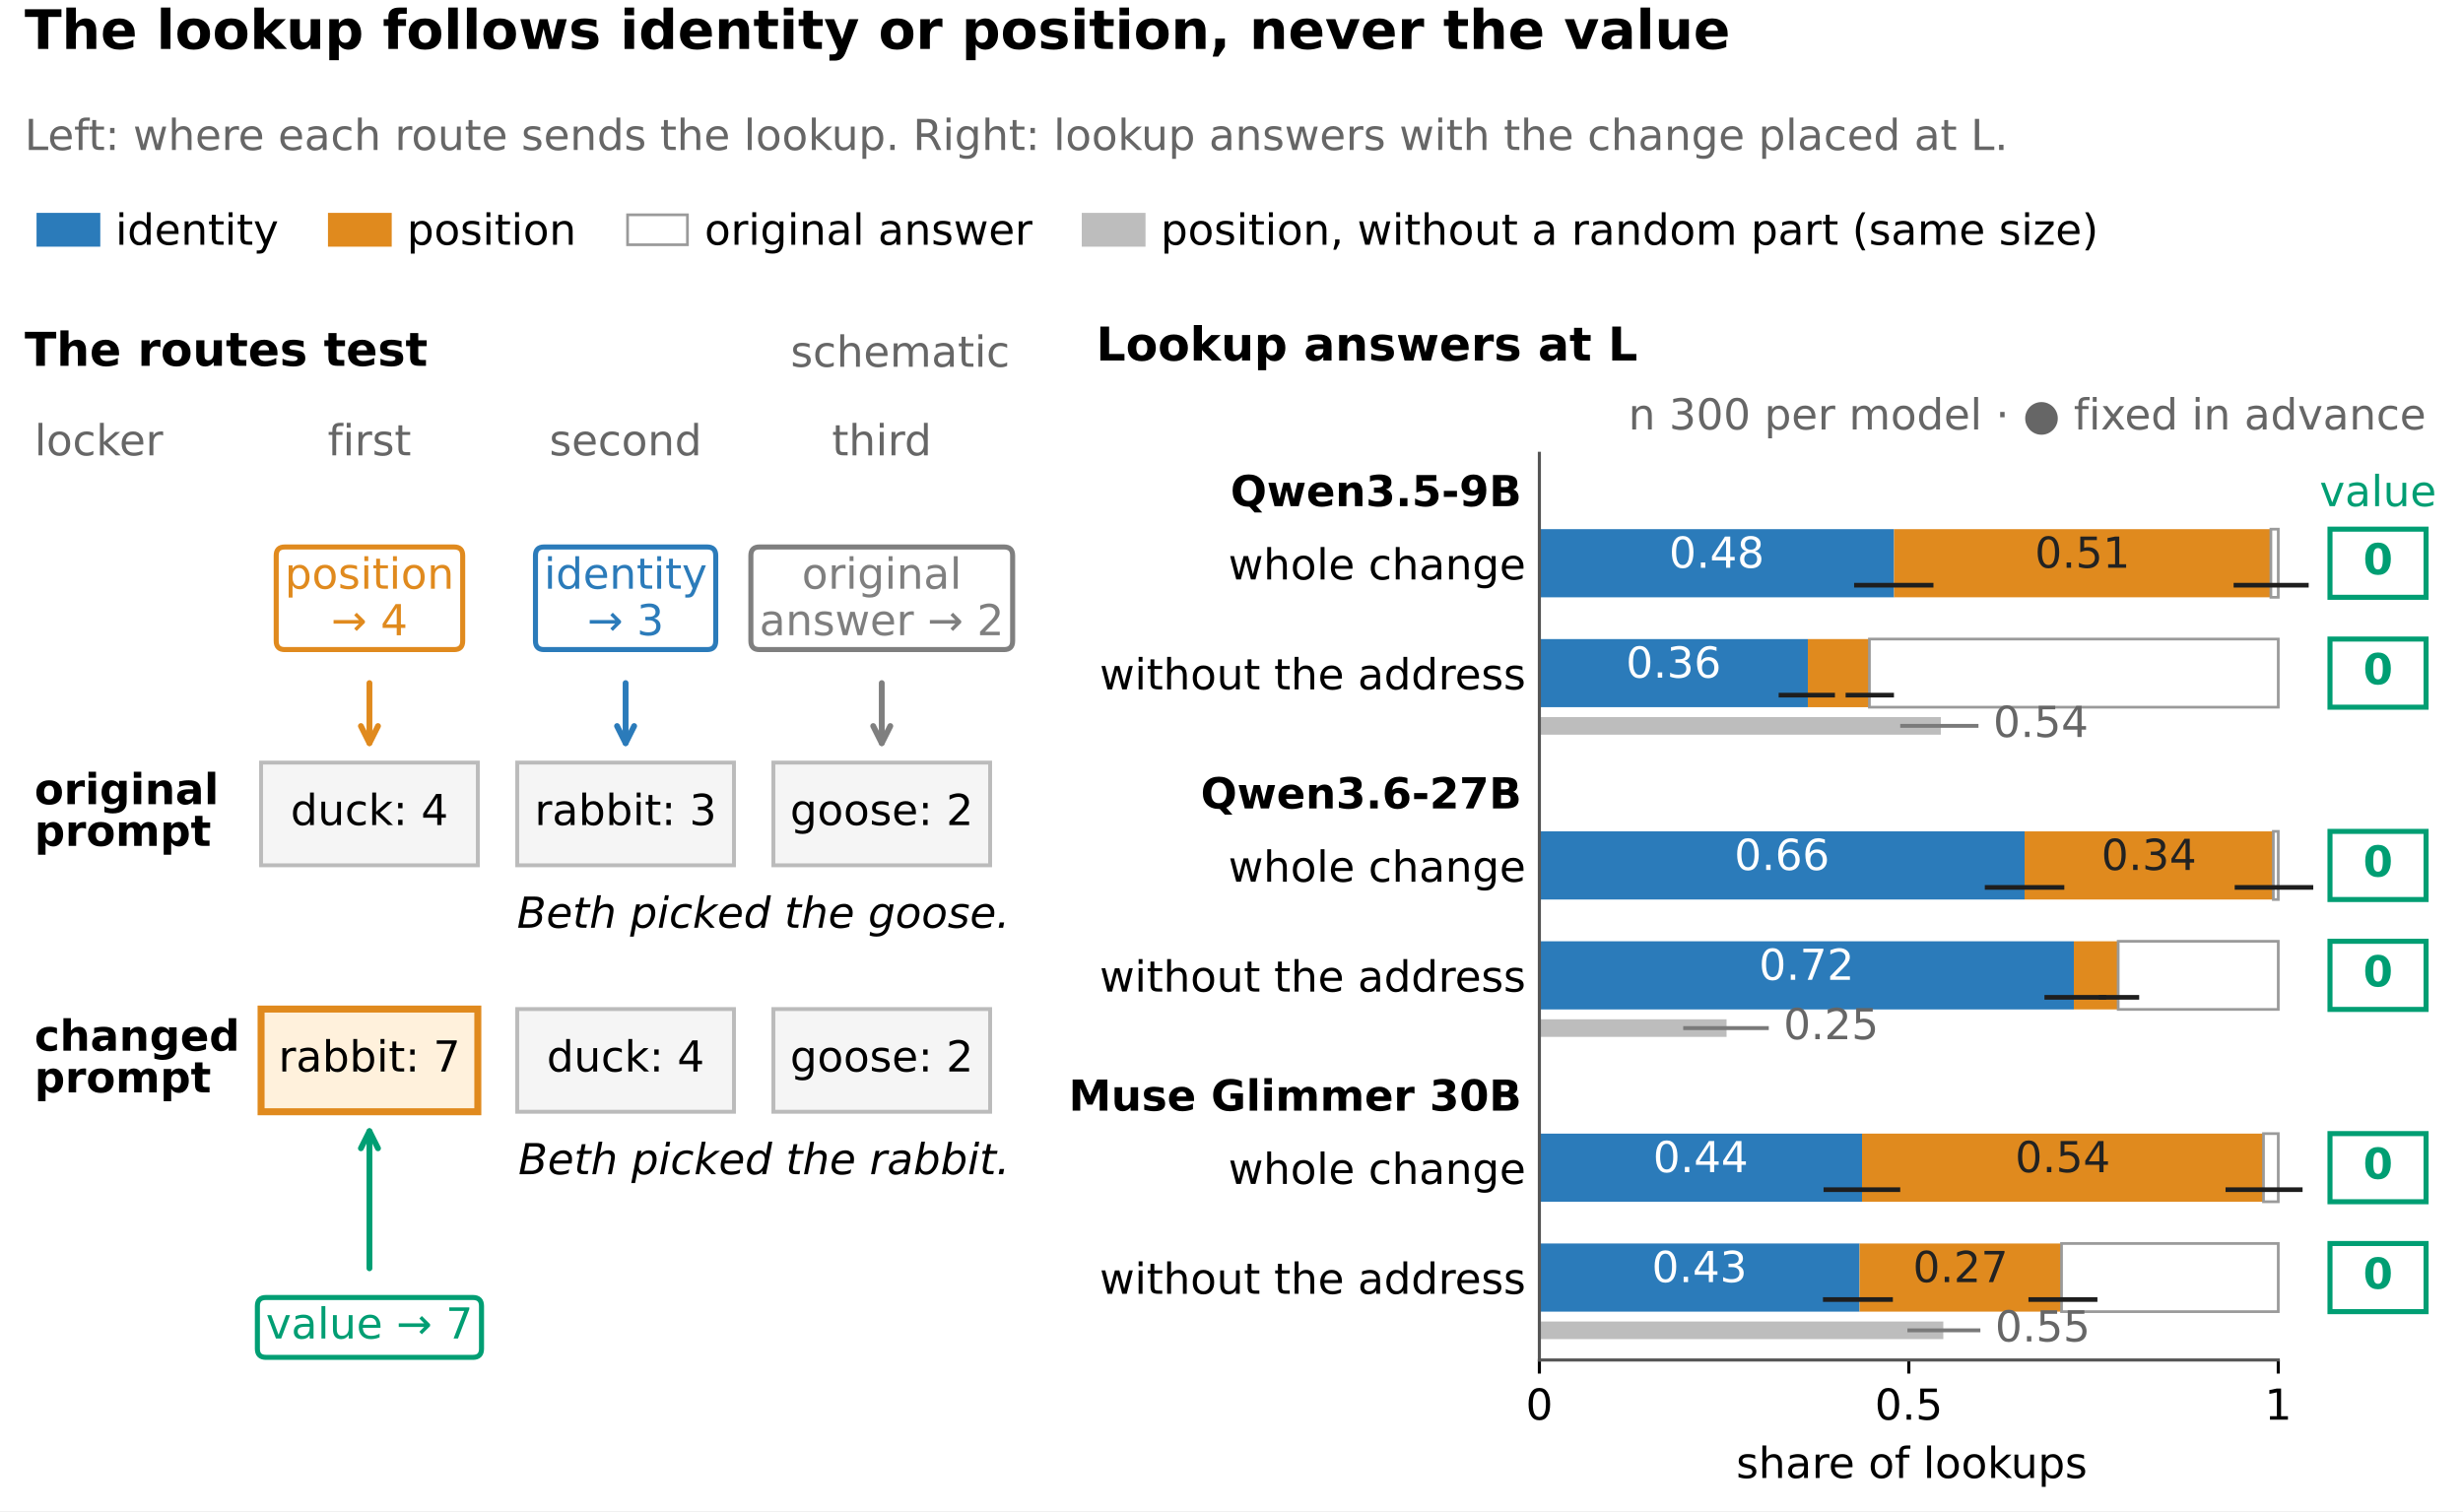
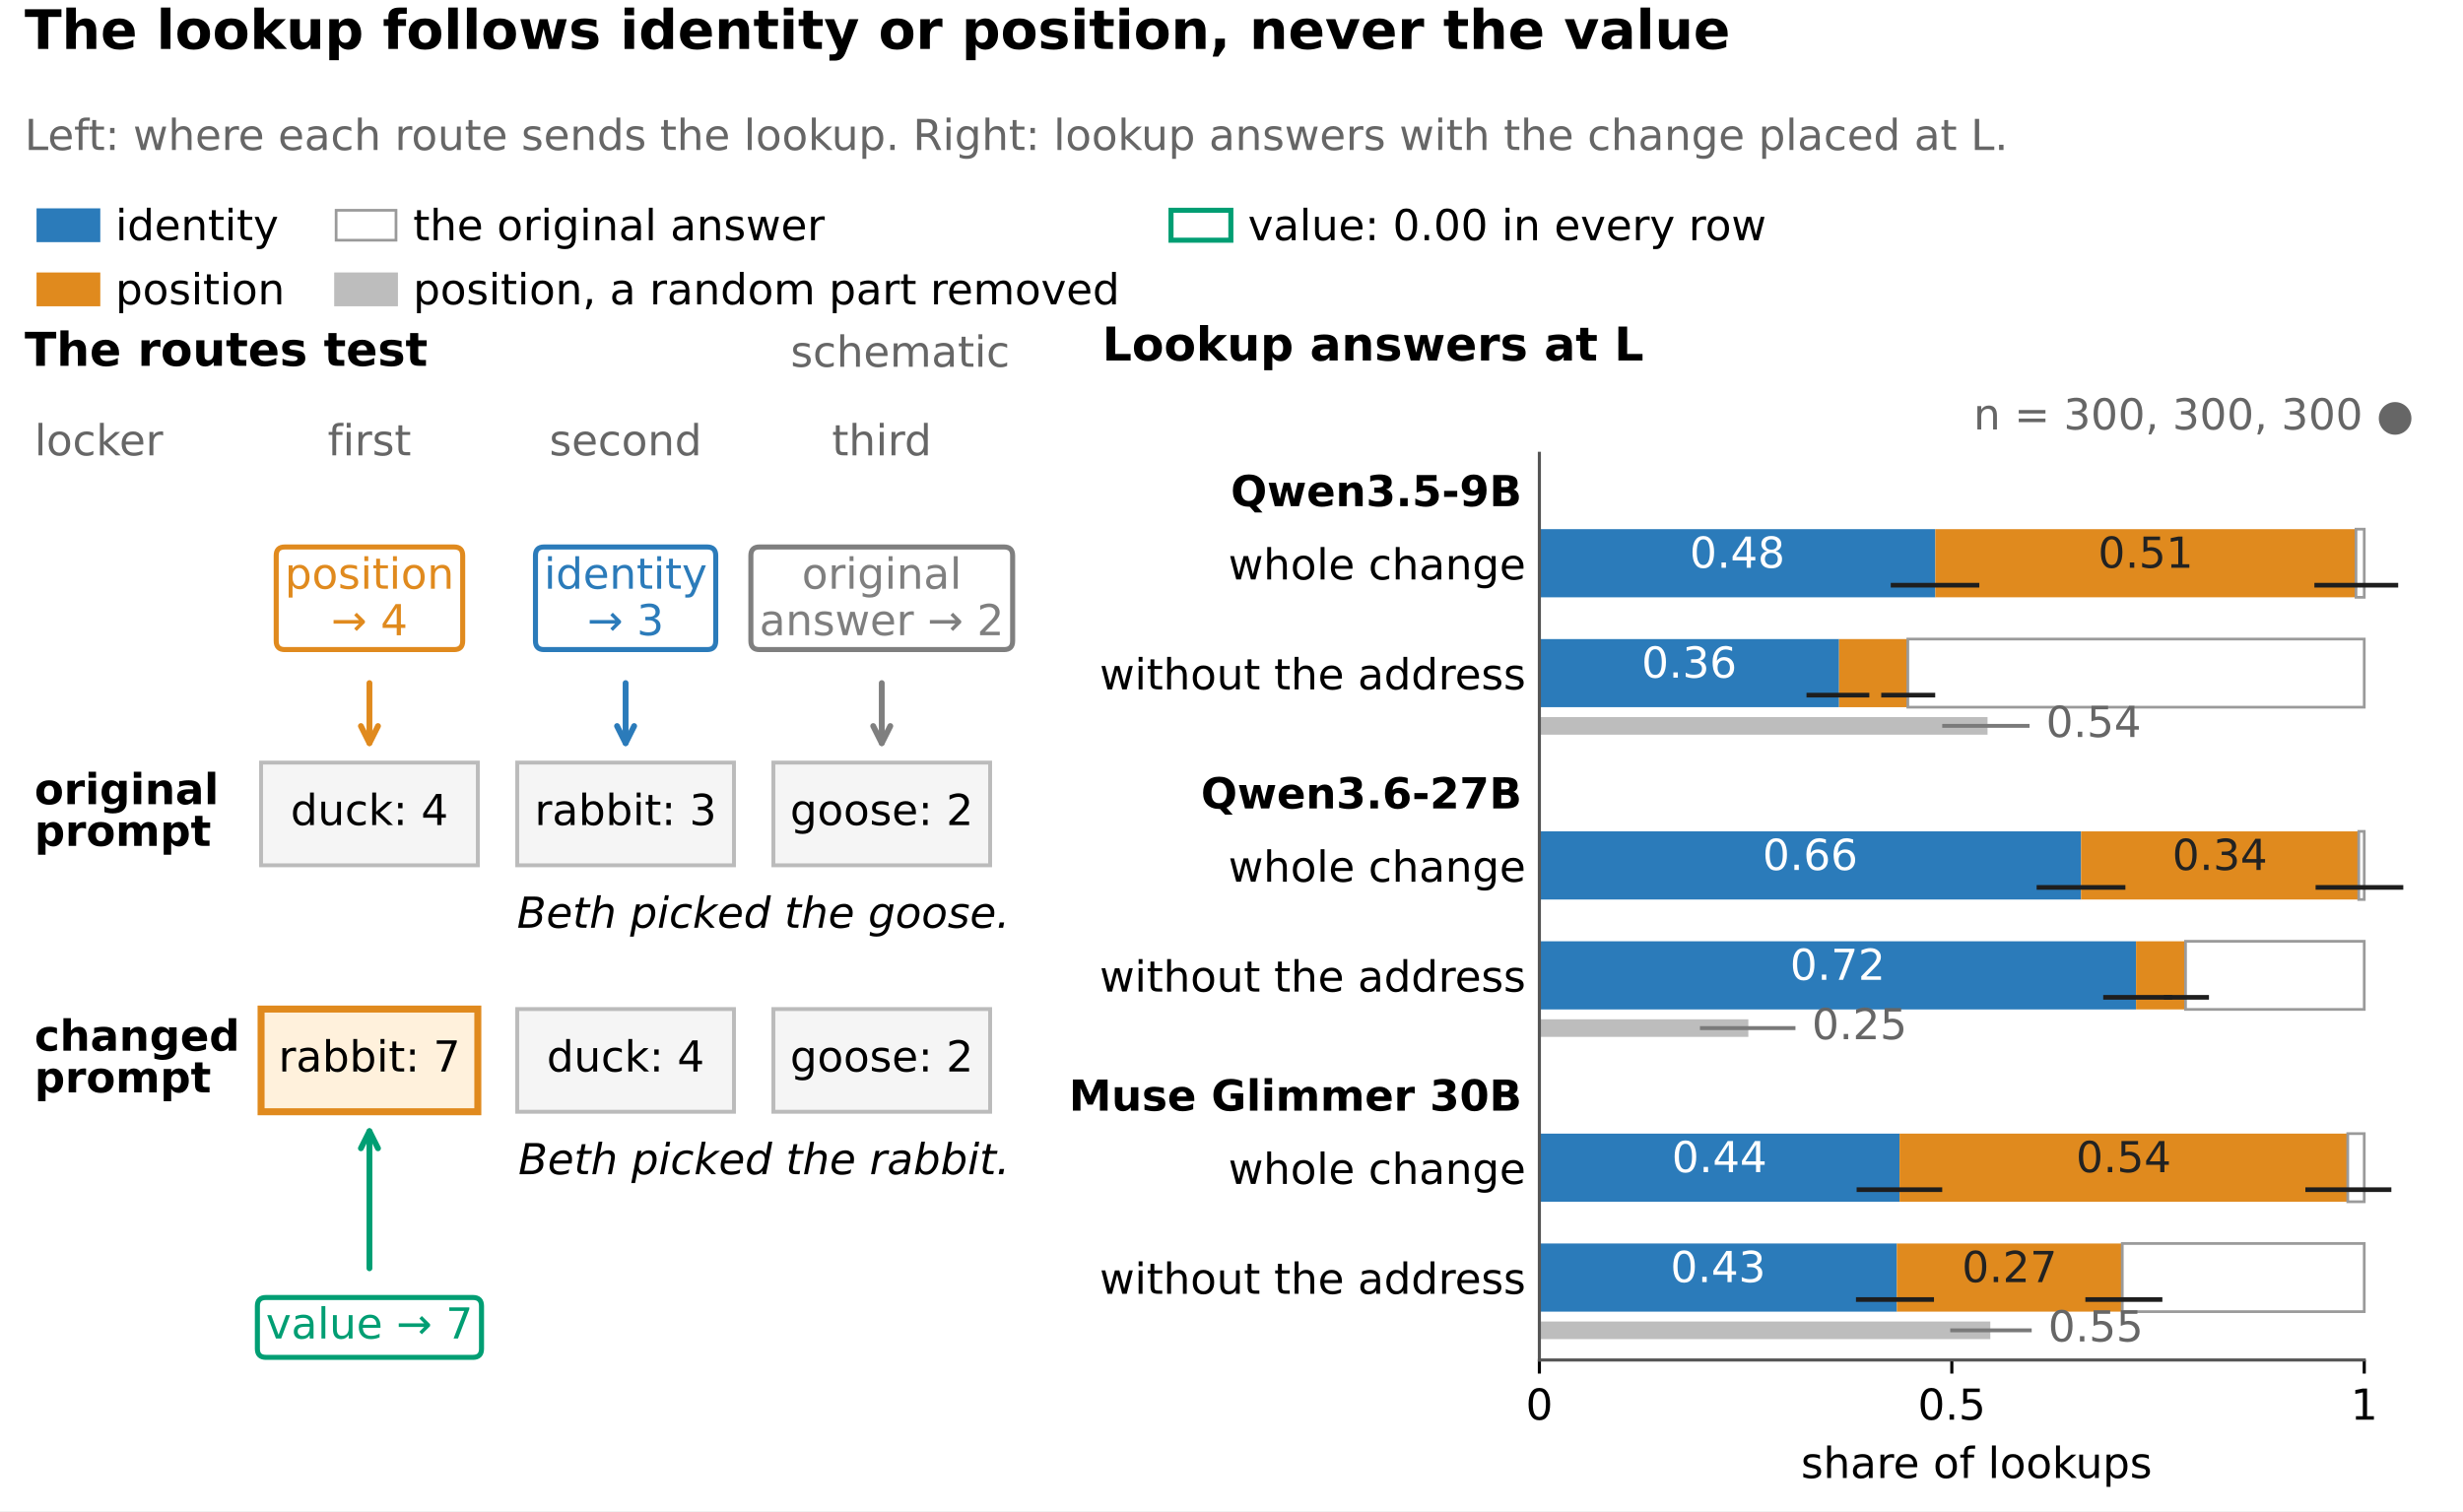
<svg xmlns="http://www.w3.org/2000/svg" xmlns:xlink="http://www.w3.org/1999/xlink" width="633.6pt" height="388.8pt" viewBox="0 0 633.6 388.8" version="1.1">
  <defs>
    <style type="text/css">*{stroke-linejoin: round; stroke-linecap: butt}</style>
  </defs>
  <g id="figure_1">
    <g id="patch_1">
      <path d="M 0 388.8  L 633.6 388.8  L 633.6 0  L 0 0  z " style="fill: #ffffff" />
    </g>
    <g id="axes_1">
      <g id="patch_2">
-         <path d="M 67.162 222.635  L 122.918 222.635  L 122.918 196.212  L 67.162 196.212  z " clip-path="url(#p3e0d74e86c)" style="fill: #f5f5f5; stroke: #bbbbbb; stroke-linejoin: miter" />
+         <path d="M 67.162 222.635  L 122.918 222.635  L 122.918 196.212  L 67.162 196.212  z " clip-path="url(#p4054bf20ef)" style="fill: #f5f5f5; stroke: #bbbbbb; stroke-linejoin: miter" />
      </g>
      <g id="patch_3">
-         <path d="M 133.056 222.635  L 188.813 222.635  L 188.813 196.212  L 133.056 196.212  z " clip-path="url(#p3e0d74e86c)" style="fill: #f5f5f5; stroke: #bbbbbb; stroke-linejoin: miter" />
+         <path d="M 133.056 222.635  L 188.813 222.635  L 188.813 196.212  L 133.056 196.212  z " clip-path="url(#p4054bf20ef)" style="fill: #f5f5f5; stroke: #bbbbbb; stroke-linejoin: miter" />
      </g>
      <g id="patch_4">
-         <path d="M 198.95 222.635  L 254.707 222.635  L 254.707 196.212  L 198.95 196.212  z " clip-path="url(#p3e0d74e86c)" style="fill: #f5f5f5; stroke: #bbbbbb; stroke-linejoin: miter" />
+         <path d="M 198.95 222.635  L 254.707 222.635  L 254.707 196.212  L 198.95 196.212  z " clip-path="url(#p4054bf20ef)" style="fill: #f5f5f5; stroke: #bbbbbb; stroke-linejoin: miter" />
      </g>
      <g id="patch_5">
-         <path d="M 67.162 286.051  L 122.918 286.051  L 122.918 259.628  L 67.162 259.628  z " clip-path="url(#p3e0d74e86c)" style="fill: #fff1dc; stroke: #e08a1e; stroke-width: 1.8; stroke-linejoin: miter" />
+         <path d="M 67.162 286.051  L 122.918 286.051  L 122.918 259.628  L 67.162 259.628  z " clip-path="url(#p4054bf20ef)" style="fill: #fff1dc; stroke: #e08a1e; stroke-width: 1.8; stroke-linejoin: miter" />
      </g>
      <g id="patch_6">
-         <path d="M 133.056 286.051  L 188.813 286.051  L 188.813 259.628  L 133.056 259.628  z " clip-path="url(#p3e0d74e86c)" style="fill: #f5f5f5; stroke: #bbbbbb; stroke-linejoin: miter" />
+         <path d="M 133.056 286.051  L 188.813 286.051  L 188.813 259.628  L 133.056 259.628  z " clip-path="url(#p4054bf20ef)" style="fill: #f5f5f5; stroke: #bbbbbb; stroke-linejoin: miter" />
      </g>
      <g id="patch_7">
-         <path d="M 198.95 286.051  L 254.707 286.051  L 254.707 259.628  L 198.95 259.628  z " clip-path="url(#p3e0d74e86c)" style="fill: #f5f5f5; stroke: #bbbbbb; stroke-linejoin: miter" />
+         <path d="M 198.95 286.051  L 254.707 286.051  L 254.707 259.628  L 198.95 259.628  z " clip-path="url(#p4054bf20ef)" style="fill: #f5f5f5; stroke: #bbbbbb; stroke-linejoin: miter" />
      </g>
      <g id="text_1">
        <text style="font-size: 11px; font-family: 'DejaVu Sans'; text-anchor: middle; fill: #666666" x="95.04" y="117.158" transform="rotate(-0 95.04 117.1575)">first</text>
      </g>
      <g id="text_2">
        <text style="font-size: 11px; font-family: 'DejaVu Sans'; text-anchor: middle; fill: #666666" x="160.934" y="117.158" transform="rotate(-0 160.9344 117.1575)">second</text>
      </g>
      <g id="text_3">
        <text style="font-size: 11px; font-family: 'DejaVu Sans'; text-anchor: middle; fill: #666666" x="226.829" y="117.158" transform="rotate(-0 226.8288 117.1575)">third</text>
      </g>
      <g id="text_4">
        <text style="font-size: 11px; font-family: 'DejaVu Sans'; text-anchor: start; fill: #666666" x="8.87" y="117.158" transform="rotate(-0 8.8704 117.1575)">locker</text>
      </g>
      <g id="text_5">
        <text style="font-weight: 700; font-size: 11px; font-family: 'DejaVu Sans'" transform="translate(8.8704 206.9159)">original</text>
        <text style="font-weight: 700; font-size: 11px; font-family: 'DejaVu Sans'" transform="translate(8.8704 217.6417)">prompt</text>
      </g>
      <g id="text_6">
        <text style="font-size: 11px; font-family: 'DejaVu Sans'; text-anchor: middle" x="95.04" y="212.281" transform="rotate(-0 95.04 212.2814)">duck: 4</text>
      </g>
      <g id="text_7">
        <text style="font-size: 11px; font-family: 'DejaVu Sans'; text-anchor: middle" x="160.934" y="212.281" transform="rotate(-0 160.9344 212.2814)">rabbit: 3</text>
      </g>
      <g id="text_8">
        <text style="font-size: 11px; font-family: 'DejaVu Sans'; text-anchor: middle" x="226.829" y="212.281" transform="rotate(-0 226.8288 212.281)">goose: 2</text>
      </g>
      <g id="text_9">
        <text style="font-style: italic; font-size: 11px; font-family: 'DejaVu Sans'; text-anchor: end" x="259.776" y="238.705" transform="rotate(-0 259.776 238.7047)">Beth picked the goose.</text>
      </g>
      <g id="text_10">
        <text style="font-weight: 700; font-size: 11px; font-family: 'DejaVu Sans'" transform="translate(8.8704 270.3318)">changed</text>
        <text style="font-weight: 700; font-size: 11px; font-family: 'DejaVu Sans'" transform="translate(8.8704 281.0577)">prompt</text>
      </g>
      <g id="text_11">
        <text style="font-size: 11px; font-family: 'DejaVu Sans'; text-anchor: middle" x="95.04" y="275.697" transform="rotate(-0 95.04 275.6973)">rabbit: 7</text>
      </g>
      <g id="text_12">
        <text style="font-size: 11px; font-family: 'DejaVu Sans'; text-anchor: middle" x="160.934" y="275.697" transform="rotate(-0 160.9344 275.6973)">duck: 4</text>
      </g>
      <g id="text_13">
        <text style="font-size: 11px; font-family: 'DejaVu Sans'; text-anchor: middle" x="226.829" y="275.697" transform="rotate(-0 226.8288 275.6969)">goose: 2</text>
      </g>
      <g id="text_14">
        <text style="font-style: italic; font-size: 11px; font-family: 'DejaVu Sans'; text-anchor: end" x="259.776" y="302.121" transform="rotate(-0 259.776 302.1206)">Beth picked the rabbit.</text>
      </g>
      <g id="text_15">
        <g id="patch_8">
          <path d="M 73.255 167.135  L 116.825 167.135  Q 119.025 167.135 119.025 164.935  L 119.025 142.935  Q 119.025 140.735 116.825 140.735  L 73.255 140.735  Q 71.055 140.735 71.055 142.935  L 71.055 164.935  Q 71.055 167.135 73.255 167.135  z " style="fill: #ffffff; stroke: #e08a1e; stroke-width: 1.3; stroke-linejoin: miter" />
        </g>
        <text style="font-size: 11px; font-family: 'DejaVu Sans'; fill: #e08a1e" transform="translate(73.25484 151.4699)">position</text>
        <text style="font-size: 11px; font-family: 'DejaVu Sans'; fill: #e08a1e" transform="translate(85.18383 163.4444)">→ 4</text>
      </g>
      <g id="patch_9">
        <path d="M 95.04 175.752  Q 95.04 184.319 95.04 191.209  " style="fill: none; stroke: #e08a1e; stroke-width: 1.5; stroke-linecap: round" />
        <path d="M 97.24 186.809  L 95.04 191.209  L 92.84 186.809  " style="fill: none; stroke: #e08a1e; stroke-width: 1.5; stroke-linecap: round" />
      </g>
      <g id="text_16">
        <g id="patch_10">
          <path d="M 139.949 167.135  L 181.919 167.135  Q 184.119 167.135 184.119 164.935  L 184.119 142.935  Q 184.119 140.735 181.919 140.735  L 139.949 140.735  Q 137.749 140.735 137.749 142.935  L 137.749 164.935  Q 137.749 167.135 139.949 167.135  z " style="fill: #ffffff; stroke: #2b7bba; stroke-width: 1.3; stroke-linejoin: miter" />
        </g>
        <text style="font-size: 11px; font-family: 'DejaVu Sans'; fill: #2b7bba" transform="translate(139.9493 151.4699)">identity</text>
        <text style="font-size: 11px; font-family: 'DejaVu Sans'; fill: #2b7bba" transform="translate(151.0782 163.4384)">→ 3</text>
      </g>
      <g id="patch_11">
        <path d="M 160.934 175.752  Q 160.934 184.319 160.934 191.209  " style="fill: none; stroke: #2b7bba; stroke-width: 1.5; stroke-linecap: round" />
        <path d="M 163.134 186.809  L 160.934 191.209  L 158.734 186.809  " style="fill: none; stroke: #2b7bba; stroke-width: 1.5; stroke-linecap: round" />
      </g>
      <g id="text_17">
        <g id="patch_12">
          <path d="M 195.36 167.135  L 258.297 167.135  Q 260.497 167.135 260.497 164.935  L 260.497 142.935  Q 260.497 140.735 258.297 140.735  L 195.36 140.735  Q 193.16 140.735 193.16 142.935  L 193.16 164.935  Q 193.16 167.135 195.36 167.135  z " style="fill: #ffffff; stroke: #7f7f7f; stroke-width: 1.3; stroke-linejoin: miter" />
        </g>
        <text style="font-size: 11px; font-family: 'DejaVu Sans'; fill: #7f7f7f" transform="translate(206.2708 151.4699)">original</text>
        <text style="font-size: 11px; font-family: 'DejaVu Sans'; fill: #7f7f7f" transform="translate(195.3602 163.4384)">answer → 2</text>
      </g>
      <g id="patch_13">
        <path d="M 226.829 175.752  Q 226.829 184.319 226.829 191.209  " style="fill: none; stroke: #7f7f7f; stroke-width: 1.5; stroke-linecap: round" />
        <path d="M 229.029 186.809  L 226.829 191.209  L 224.629 186.809  " style="fill: none; stroke: #7f7f7f; stroke-width: 1.5; stroke-linecap: round" />
      </g>
      <g id="text_18">
        <g id="patch_14">
          <path d="M 68.412 349.24  L 121.668 349.24  Q 123.868 349.24 123.868 347.04  L 123.868 336.04  Q 123.868 333.84 121.668 333.84  L 68.412 333.84  Q 66.212 333.84 66.212 336.04  L 66.212 347.04  Q 66.212 349.24 68.412 349.24  z " style="fill: #ffffff; stroke: #009e73; stroke-width: 1.3; stroke-linejoin: miter" />
        </g>
        <text style="font-size: 11px; font-family: 'DejaVu Sans'; text-anchor: middle; fill: #009e73" x="95.04" y="344.398" transform="rotate(-0 95.04 344.3979)">value → 7</text>
      </g>
      <g id="patch_15">
        <path d="M 95.04 326.324  Q 95.04 307.849 95.04 291.051  " style="fill: none; stroke: #009e73; stroke-width: 1.5; stroke-linecap: round" />
        <path d="M 92.84 295.451  L 95.04 291.051  L 97.24 295.451  " style="fill: none; stroke: #009e73; stroke-width: 1.5; stroke-linecap: round" />
      </g>
      <g id="text_19">
        <text style="font-weight: 700; font-size: 12px; font-family: 'DejaVu Sans'; text-anchor: start" x="6.336" y="94.123" transform="rotate(-0 6.336 94.12279)">The routes test</text>
      </g>
      <g id="text_20">
        <g id="patch_16">
          <path d="M 201.736 98.656  L 261.426 98.656  L 261.426 84.355  L 201.736 84.355  z " style="fill: #ffffff" />
        </g>
        <text style="font-size: 11px; font-family: 'DejaVu Sans'; text-anchor: end; fill: #666666" x="259.776" y="94.363" transform="rotate(-0 259.776 94.36302)">schematic</text>
      </g>
    </g>
    <g id="axes_2">
      <g id="patch_17">
-         <path d="M 396 349.92  L 624.096 349.92  L 624.096 116.64  L 396 116.64  z " style="fill: #ffffff" />
+         <path d="M 396 349.92  L 620.928 349.92  L 620.928 116.64  L 396 116.64  z " style="fill: #ffffff" />
      </g>
      <g id="patch_18">
-         <path d="M 396 153.682  L 487.238 153.682  L 487.238 136.151  L 396 136.151  z " clip-path="url(#p0f47fe0052)" style="fill: #2b7bba" />
+         <path d="M 396 153.682  L 497.854 153.682  L 497.854 136.151  L 396 136.151  z " clip-path="url(#p71e1295aca)" style="fill: #2b7bba" />
      </g>
      <g id="patch_19">
-         <path d="M 487.238 153.682  L 584.179 153.682  L 584.179 136.151  L 487.238 136.151  z " clip-path="url(#p0f47fe0052)" style="fill: #e08a1e" />
+         <path d="M 497.854 153.682  L 606.074 153.682  L 606.074 136.151  L 497.854 136.151  z " clip-path="url(#p71e1295aca)" style="fill: #e08a1e" />
      </g>
      <g id="patch_20">
-         <path d="M 584.179 153.682  L 586.08 153.682  L 586.08 136.151  L 584.179 136.151  L 584.179 153.682  z " clip-path="url(#p0f47fe0052)" style="fill: none; stroke: #9a9a9a; stroke-width: 0.7; stroke-linejoin: miter" />
+         <path d="M 606.074 153.682  L 608.196 153.682  L 608.196 136.151  L 606.074 136.151  L 606.074 153.682  z " clip-path="url(#p71e1295aca)" style="fill: none; stroke: #9a9a9a; stroke-width: 0.7; stroke-linejoin: miter" />
      </g>
      <g id="patch_21">
-         <path d="M 599.386 153.682  L 624.096 153.682  L 624.096 136.151  L 599.386 136.151  z " style="fill: #ffffff; stroke: #009e73; stroke-width: 1.3; stroke-linejoin: miter" />
+         <path d="M 396 181.958  L 473.098 181.958  L 473.098 164.427  L 396 164.427  z " clip-path="url(#p71e1295aca)" style="fill: #2b7bba" />
      </g>
      <g id="patch_22">
-         <path d="M 396 181.958  L 465.062 181.958  L 465.062 164.427  L 396 164.427  z " clip-path="url(#p0f47fe0052)" style="fill: #2b7bba" />
+         <path d="M 473.098 181.958  L 490.781 181.958  L 490.781 164.427  L 473.098 164.427  z " clip-path="url(#p71e1295aca)" style="fill: #e08a1e" />
      </g>
      <g id="patch_23">
-         <path d="M 465.062 181.958  L 480.902 181.958  L 480.902 164.427  L 465.062 164.427  z " clip-path="url(#p0f47fe0052)" style="fill: #e08a1e" />
+         <path d="M 490.781 181.958  L 608.196 181.958  L 608.196 164.427  L 490.781 164.427  L 490.781 181.958  z " clip-path="url(#p71e1295aca)" style="fill: none; stroke: #9a9a9a; stroke-width: 0.7; stroke-linejoin: miter" />
      </g>
      <g id="patch_24">
-         <path d="M 480.902 181.958  L 586.08 181.958  L 586.08 164.427  L 480.902 164.427  L 480.902 181.958  z " clip-path="url(#p0f47fe0052)" style="fill: none; stroke: #9a9a9a; stroke-width: 0.7; stroke-linejoin: miter" />
+         <path d="M 396 189.027  L 511.293 189.027  L 511.293 184.503  L 396 184.503  z " clip-path="url(#p71e1295aca)" style="fill: #bdbdbd" />
      </g>
      <g id="patch_25">
-         <path d="M 599.386 181.958  L 624.096 181.958  L 624.096 164.427  L 599.386 164.427  z " style="fill: #ffffff; stroke: #009e73; stroke-width: 1.3; stroke-linejoin: miter" />
+         <path d="M 396 231.442  L 535.342 231.442  L 535.342 213.911  L 396 213.911  z " clip-path="url(#p71e1295aca)" style="fill: #2b7bba" />
      </g>
      <g id="patch_26">
-         <path d="M 396 189.027  L 499.277 189.027  L 499.277 184.503  L 396 184.503  z " clip-path="url(#p0f47fe0052)" style="fill: #bdbdbd" />
+         <path d="M 535.342 231.442  L 606.782 231.442  L 606.782 213.911  L 535.342 213.911  z " clip-path="url(#p71e1295aca)" style="fill: #e08a1e" />
      </g>
      <g id="patch_27">
-         <path d="M 396 231.442  L 520.819 231.442  L 520.819 213.911  L 396 213.911  z " clip-path="url(#p0f47fe0052)" style="fill: #2b7bba" />
+         <path d="M 606.782 231.442  L 608.196 231.442  L 608.196 213.911  L 606.782 213.911  L 606.782 231.442  z " clip-path="url(#p71e1295aca)" style="fill: none; stroke: #9a9a9a; stroke-width: 0.7; stroke-linejoin: miter" />
      </g>
      <g id="patch_28">
-         <path d="M 520.819 231.442  L 584.813 231.442  L 584.813 213.911  L 520.819 213.911  z " clip-path="url(#p0f47fe0052)" style="fill: #e08a1e" />
+         <path d="M 396 259.718  L 549.489 259.718  L 549.489 242.187  L 396 242.187  z " clip-path="url(#p71e1295aca)" style="fill: #2b7bba" />
      </g>
      <g id="patch_29">
-         <path d="M 584.813 231.442  L 586.08 231.442  L 586.08 213.911  L 584.813 213.911  L 584.813 231.442  z " clip-path="url(#p0f47fe0052)" style="fill: none; stroke: #9a9a9a; stroke-width: 0.7; stroke-linejoin: miter" />
+         <path d="M 549.489 259.718  L 562.22 259.718  L 562.22 242.187  L 549.489 242.187  z " clip-path="url(#p71e1295aca)" style="fill: #e08a1e" />
      </g>
      <g id="patch_30">
-         <path d="M 599.386 231.442  L 624.096 231.442  L 624.096 213.911  L 599.386 213.911  z " style="fill: #ffffff; stroke: #009e73; stroke-width: 1.3; stroke-linejoin: miter" />
+         <path d="M 562.22 259.718  L 608.196 259.718  L 608.196 242.187  L 562.22 242.187  L 562.22 259.718  z " clip-path="url(#p71e1295aca)" style="fill: none; stroke: #9a9a9a; stroke-width: 0.7; stroke-linejoin: miter" />
      </g>
      <g id="patch_31">
-         <path d="M 396 259.718  L 533.491 259.718  L 533.491 242.187  L 396 242.187  z " clip-path="url(#p0f47fe0052)" style="fill: #2b7bba" />
+         <path d="M 396 266.787  L 449.756 266.787  L 449.756 262.263  L 396 262.263  z " clip-path="url(#p71e1295aca)" style="fill: #bdbdbd" />
      </g>
      <g id="patch_32">
-         <path d="M 533.491 259.718  L 544.896 259.718  L 544.896 242.187  L 533.491 242.187  z " clip-path="url(#p0f47fe0052)" style="fill: #e08a1e" />
+         <path d="M 396 309.202  L 488.659 309.202  L 488.659 291.671  L 396 291.671  z " clip-path="url(#p71e1295aca)" style="fill: #2b7bba" />
      </g>
      <g id="patch_33">
-         <path d="M 544.896 259.718  L 586.08 259.718  L 586.08 242.187  L 544.896 242.187  L 544.896 259.718  z " clip-path="url(#p0f47fe0052)" style="fill: none; stroke: #9a9a9a; stroke-width: 0.7; stroke-linejoin: miter" />
+         <path d="M 488.659 309.202  L 603.952 309.202  L 603.952 291.671  L 488.659 291.671  z " clip-path="url(#p71e1295aca)" style="fill: #e08a1e" />
      </g>
      <g id="patch_34">
-         <path d="M 599.386 259.718  L 624.096 259.718  L 624.096 242.187  L 599.386 242.187  z " style="fill: #ffffff; stroke: #009e73; stroke-width: 1.3; stroke-linejoin: miter" />
+         <path d="M 603.952 309.202  L 608.196 309.202  L 608.196 291.671  L 603.952 291.671  L 603.952 309.202  z " clip-path="url(#p71e1295aca)" style="fill: none; stroke: #9a9a9a; stroke-width: 0.7; stroke-linejoin: miter" />
      </g>
      <g id="patch_35">
-         <path d="M 396 266.787  L 444.154 266.787  L 444.154 262.263  L 396 262.263  z " clip-path="url(#p0f47fe0052)" style="fill: #bdbdbd" />
+         <path d="M 396 337.478  L 487.952 337.478  L 487.952 319.947  L 396 319.947  z " clip-path="url(#p71e1295aca)" style="fill: #2b7bba" />
      </g>
      <g id="patch_36">
-         <path d="M 396 309.202  L 479.002 309.202  L 479.002 291.671  L 396 291.671  z " clip-path="url(#p0f47fe0052)" style="fill: #2b7bba" />
+         <path d="M 487.952 337.478  L 545.952 337.478  L 545.952 319.947  L 487.952 319.947  z " clip-path="url(#p71e1295aca)" style="fill: #e08a1e" />
      </g>
      <g id="patch_37">
-         <path d="M 479.002 309.202  L 582.278 309.202  L 582.278 291.671  L 479.002 291.671  z " clip-path="url(#p0f47fe0052)" style="fill: #e08a1e" />
+         <path d="M 545.952 337.478  L 608.196 337.478  L 608.196 319.947  L 545.952 319.947  L 545.952 337.478  z " clip-path="url(#p71e1295aca)" style="fill: none; stroke: #9a9a9a; stroke-width: 0.7; stroke-linejoin: miter" />
      </g>
      <g id="patch_38">
-         <path d="M 582.278 309.202  L 586.08 309.202  L 586.08 291.671  L 582.278 291.671  L 582.278 309.202  z " clip-path="url(#p0f47fe0052)" style="fill: none; stroke: #9a9a9a; stroke-width: 0.7; stroke-linejoin: miter" />
-       </g>
-       <g id="patch_39">
-         <path d="M 599.386 309.202  L 624.096 309.202  L 624.096 291.671  L 599.386 291.671  z " style="fill: #ffffff; stroke: #009e73; stroke-width: 1.3; stroke-linejoin: miter" />
-       </g>
-       <g id="patch_40">
-         <path d="M 396 337.478  L 478.368 337.478  L 478.368 319.947  L 396 319.947  z " clip-path="url(#p0f47fe0052)" style="fill: #2b7bba" />
-       </g>
-       <g id="patch_41">
-         <path d="M 478.368 337.478  L 530.323 337.478  L 530.323 319.947  L 478.368 319.947  z " clip-path="url(#p0f47fe0052)" style="fill: #e08a1e" />
-       </g>
-       <g id="patch_42">
-         <path d="M 530.323 337.478  L 586.08 337.478  L 586.08 319.947  L 530.323 319.947  L 530.323 337.478  z " clip-path="url(#p0f47fe0052)" style="fill: none; stroke: #9a9a9a; stroke-width: 0.7; stroke-linejoin: miter" />
-       </g>
-       <g id="patch_43">
-         <path d="M 599.386 337.478  L 624.096 337.478  L 624.096 319.947  L 599.386 319.947  z " style="fill: #ffffff; stroke: #009e73; stroke-width: 1.3; stroke-linejoin: miter" />
-       </g>
-       <g id="patch_44">
-         <path d="M 396 344.547  L 499.91 344.547  L 499.91 340.023  L 396 340.023  z " clip-path="url(#p0f47fe0052)" style="fill: #bdbdbd" />
+         <path d="M 396 344.547  L 512.001 344.547  L 512.001 340.023  L 396 340.023  z " clip-path="url(#p71e1295aca)" style="fill: #bdbdbd" />
      </g>
      <g id="matplotlib.axis_1">
        <g id="xtick_1">
          <g id="line2d_1">
            <defs>
-               <path id="m1b01e954b2" d="M 0 0  L 0 3.5  " style="stroke: #000000; stroke-width: 0.8" />
+               <path id="mc2b272610f" d="M 0 0  L 0 3.5  " style="stroke: #000000; stroke-width: 0.8" />
            </defs>
            <g>
-               <use xlink:href="#m1b01e954b2" x="396" y="349.92" style="stroke: #000000; stroke-width: 0.8" />
+               <use xlink:href="#mc2b272610f" x="396" y="349.92" style="stroke: #000000; stroke-width: 0.8" />
            </g>
          </g>
          <g id="text_21">
            <text style="font-size: 11px; font-family: 'DejaVu Sans'; text-anchor: middle" x="396" y="365.277" transform="rotate(-0 396 365.2774)">0</text>
          </g>
        </g>
        <g id="xtick_2">
          <g id="line2d_2">
            <g>
-               <use xlink:href="#m1b01e954b2" x="491.04" y="349.92" style="stroke: #000000; stroke-width: 0.8" />
+               <use xlink:href="#mc2b272610f" x="502.098" y="349.92" style="stroke: #000000; stroke-width: 0.8" />
            </g>
          </g>
          <g id="text_22">
-             <text style="font-size: 11px; font-family: 'DejaVu Sans'; text-anchor: middle" x="491.04" y="365.277" transform="rotate(-0 491.04 365.2774)">0.5</text>
+             <text style="font-size: 11px; font-family: 'DejaVu Sans'; text-anchor: middle" x="502.098" y="365.277" transform="rotate(-0 502.0981 365.2774)">0.5</text>
          </g>
        </g>
        <g id="xtick_3">
          <g id="line2d_3">
            <g>
-               <use xlink:href="#m1b01e954b2" x="586.08" y="349.92" style="stroke: #000000; stroke-width: 0.8" />
+               <use xlink:href="#mc2b272610f" x="608.196" y="349.92" style="stroke: #000000; stroke-width: 0.8" />
            </g>
          </g>
          <g id="text_23">
-             <text style="font-size: 11px; font-family: 'DejaVu Sans'; text-anchor: middle" x="586.08" y="365.277" transform="rotate(-0 586.08 365.2774)">1</text>
+             <text style="font-size: 11px; font-family: 'DejaVu Sans'; text-anchor: middle" x="608.196" y="365.277" transform="rotate(-0 608.1962 365.2774)">1</text>
          </g>
        </g>
        <g id="text_24">
-           <text style="font-size: 11px; font-family: 'DejaVu Sans'; text-anchor: middle" x="491.8" y="380.278" transform="rotate(-0 491.8003 380.2783)">share of lookups</text>
+           <text style="font-size: 11px; font-family: 'DejaVu Sans'; text-anchor: middle" x="508.464" y="380.278" transform="rotate(-0 508.464 380.2783)">share of lookups</text>
        </g>
      </g>
      <g id="matplotlib.axis_2">
        <g id="ytick_1">
          <g id="line2d_4" />
          <g id="text_25">
            <text style="font-size: 11px; font-family: 'DejaVu Sans'; text-anchor: end" x="392.5" y="149.096" transform="rotate(-0 392.5 149.0955)">whole change</text>
          </g>
        </g>
        <g id="ytick_2">
          <g id="line2d_5" />
          <g id="text_26">
            <text style="font-size: 11px; font-family: 'DejaVu Sans'; text-anchor: end" x="392.5" y="177.372" transform="rotate(-0 392.5 177.3719)">without the address</text>
          </g>
        </g>
        <g id="ytick_3">
          <g id="line2d_6" />
          <g id="text_27">
            <text style="font-size: 11px; font-family: 'DejaVu Sans'; text-anchor: end" x="392.5" y="226.856" transform="rotate(-0 392.5 226.8555)">whole change</text>
          </g>
        </g>
        <g id="ytick_4">
          <g id="line2d_7" />
          <g id="text_28">
            <text style="font-size: 11px; font-family: 'DejaVu Sans'; text-anchor: end" x="392.5" y="255.132" transform="rotate(-0 392.5 255.1319)">without the address</text>
          </g>
        </g>
        <g id="ytick_5">
          <g id="line2d_8" />
          <g id="text_29">
            <text style="font-size: 11px; font-family: 'DejaVu Sans'; text-anchor: end" x="392.5" y="304.616" transform="rotate(-0 392.5 304.6155)">whole change</text>
          </g>
        </g>
        <g id="ytick_6">
          <g id="line2d_9" />
          <g id="text_30">
            <text style="font-size: 11px; font-family: 'DejaVu Sans'; text-anchor: end" x="392.5" y="332.892" transform="rotate(-0 392.5 332.8919)">without the address</text>
          </g>
        </g>
      </g>
      <g id="line2d_10">
-         <path d="M 476.97 150.572  L 497.376 150.572  " clip-path="url(#p0f47fe0052)" style="fill: none; stroke: #1e1e1e; stroke-width: 1.2" />
+         <path d="M 486.391 150.572  L 509.171 150.572  " clip-path="url(#p71e1295aca)" style="fill: none; stroke: #1e1e1e; stroke-width: 1.2" />
      </g>
      <g id="line2d_11">
-         <path d="M 574.589 150.572  L 593.902 150.572  " clip-path="url(#p0f47fe0052)" style="fill: none; stroke: #1e1e1e; stroke-width: 1.2" />
+         <path d="M 595.368 150.572  L 616.929 150.572  " clip-path="url(#p71e1295aca)" style="fill: none; stroke: #1e1e1e; stroke-width: 1.2" />
      </g>
      <g id="line2d_12">
-         <path d="M 457.556 178.848  L 472.035 178.848  " clip-path="url(#p0f47fe0052)" style="fill: none; stroke: #1e1e1e; stroke-width: 1.2" />
+         <path d="M 464.718 178.848  L 480.882 178.848  " clip-path="url(#p71e1295aca)" style="fill: none; stroke: #1e1e1e; stroke-width: 1.2" />
      </g>
      <g id="line2d_13">
-         <path d="M 474.779 178.848  L 487.215 178.848  " clip-path="url(#p0f47fe0052)" style="fill: none; stroke: #1e1e1e; stroke-width: 1.2" />
+         <path d="M 483.945 178.848  L 497.828 178.848  " clip-path="url(#p71e1295aca)" style="fill: none; stroke: #1e1e1e; stroke-width: 1.2" />
      </g>
      <g id="line2d_14">
-         <path d="M 488.829 186.765  L 508.955 186.765  " clip-path="url(#p0f47fe0052)" style="fill: none; stroke: #7a7a7a" />
+         <path d="M 499.63 186.765  L 522.098 186.765  " clip-path="url(#p71e1295aca)" style="fill: none; stroke: #7a7a7a" />
      </g>
      <g id="line2d_15">
-         <path d="M 510.587 228.332  L 531.04 228.332  " clip-path="url(#p0f47fe0052)" style="fill: none; stroke: #1e1e1e; stroke-width: 1.2" />
+         <path d="M 523.919 228.332  L 546.752 228.332  " clip-path="url(#p71e1295aca)" style="fill: none; stroke: #1e1e1e; stroke-width: 1.2" />
      </g>
      <g id="line2d_16">
-         <path d="M 574.867 228.332  L 595.08 228.332  " clip-path="url(#p0f47fe0052)" style="fill: none; stroke: #1e1e1e; stroke-width: 1.2" />
+         <path d="M 595.679 228.332  L 618.243 228.332  " clip-path="url(#p71e1295aca)" style="fill: none; stroke: #1e1e1e; stroke-width: 1.2" />
      </g>
      <g id="line2d_17">
-         <path d="M 525.928 256.608  L 541.825 256.608  " clip-path="url(#p0f47fe0052)" style="fill: none; stroke: #1e1e1e; stroke-width: 1.2" />
+         <path d="M 541.046 256.608  L 558.792 256.608  " clip-path="url(#p71e1295aca)" style="fill: none; stroke: #1e1e1e; stroke-width: 1.2" />
      </g>
      <g id="line2d_18">
-         <path d="M 539.891 256.608  L 550.297 256.608  " clip-path="url(#p0f47fe0052)" style="fill: none; stroke: #1e1e1e; stroke-width: 1.2" />
+         <path d="M 556.633 256.608  L 568.25 256.608  " clip-path="url(#p71e1295aca)" style="fill: none; stroke: #1e1e1e; stroke-width: 1.2" />
      </g>
      <g id="line2d_19">
-         <path d="M 433 264.525  L 455.013 264.525  " clip-path="url(#p0f47fe0052)" style="fill: none; stroke: #7a7a7a" />
+         <path d="M 437.305 264.525  L 461.879 264.525  " clip-path="url(#p71e1295aca)" style="fill: none; stroke: #7a7a7a" />
      </g>
      <g id="line2d_20">
-         <path d="M 469.107 306.092  L 488.83 306.092  " clip-path="url(#p0f47fe0052)" style="fill: none; stroke: #1e1e1e; stroke-width: 1.2" />
+         <path d="M 477.613 306.092  L 499.631 306.092  " clip-path="url(#p71e1295aca)" style="fill: none; stroke: #1e1e1e; stroke-width: 1.2" />
      </g>
      <g id="line2d_21">
-         <path d="M 572.513 306.092  L 592.33 306.092  " clip-path="url(#p0f47fe0052)" style="fill: none; stroke: #1e1e1e; stroke-width: 1.2" />
+         <path d="M 593.051 306.092  L 615.174 306.092  " clip-path="url(#p71e1295aca)" style="fill: none; stroke: #1e1e1e; stroke-width: 1.2" />
      </g>
      <g id="line2d_22">
-         <path d="M 468.953 334.368  L 486.933 334.368  " clip-path="url(#p0f47fe0052)" style="fill: none; stroke: #1e1e1e; stroke-width: 1.2" />
+         <path d="M 477.441 334.368  L 497.514 334.368  " clip-path="url(#p71e1295aca)" style="fill: none; stroke: #1e1e1e; stroke-width: 1.2" />
      </g>
      <g id="line2d_23">
-         <path d="M 521.814 334.368  L 539.558 334.368  " clip-path="url(#p0f47fe0052)" style="fill: none; stroke: #1e1e1e; stroke-width: 1.2" />
+         <path d="M 536.453 334.368  L 556.262 334.368  " clip-path="url(#p71e1295aca)" style="fill: none; stroke: #1e1e1e; stroke-width: 1.2" />
      </g>
      <g id="line2d_24">
-         <path d="M 490.676 342.285  L 509.445 342.285  " clip-path="url(#p0f47fe0052)" style="fill: none; stroke: #7a7a7a" />
+         <path d="M 501.691 342.285  L 522.644 342.285  " clip-path="url(#p71e1295aca)" style="fill: none; stroke: #7a7a7a" />
+       </g>
+       <g id="patch_39">
+         <path d="M 396 349.92  L 396 116.64  " style="fill: none; stroke: #555555; stroke-width: 0.8; stroke-linejoin: miter; stroke-linecap: square" />
+       </g>
+       <g id="patch_40">
+         <path d="M 396 349.92  L 608.196 349.92  " style="fill: none; stroke: #555555; stroke-width: 0.8; stroke-linejoin: miter; stroke-linecap: square" />
+       </g>
+       <g id="text_31">
+         <text style="font-weight: 700; font-size: 11px; font-family: 'DejaVu Sans'; text-anchor: end" x="391.501" y="130.242" transform="rotate(-0 391.5014 130.2424)">Qwen3.5-9B</text>
+       </g>
+       <g id="text_32">
+         <text style="font-size: 11px; font-family: 'DejaVu Sans'; text-anchor: middle; fill: #ffffff" x="446.927" y="146.077" transform="rotate(-0 446.9271 146.0772)">0.48</text>
+       </g>
+       <g id="text_33">
+         <text style="font-size: 11px; font-family: 'DejaVu Sans'; text-anchor: middle; fill: #222222" x="551.964" y="146.077" transform="rotate(-0 551.9642 146.0772)">0.51</text>
+       </g>
+       <g id="text_34">
+         <text style="font-size: 11px; font-family: 'DejaVu Sans'; text-anchor: middle; fill: #ffffff" x="434.549" y="174.354" transform="rotate(-0 434.549 174.3536)">0.36</text>
+       </g>
+       <g id="text_35">
+         <text style="font-size: 11px; font-family: 'DejaVu Sans'; text-anchor: start; fill: #666666" x="526.342" y="189.623" transform="rotate(-0 526.3418 189.6228)">0.54</text>
+       </g>
+       <g id="text_36">
+         <text style="font-weight: 700; font-size: 11px; font-family: 'DejaVu Sans'; text-anchor: end" x="391.501" y="208.002" transform="rotate(-0 391.5014 208.0024)">Qwen3.6-27B</text>
+       </g>
+       <g id="text_37">
+         <text style="font-size: 11px; font-family: 'DejaVu Sans'; text-anchor: middle; fill: #ffffff" x="465.671" y="223.837" transform="rotate(-0 465.6711 223.8372)">0.66</text>
+       </g>
+       <g id="text_38">
+         <text style="font-size: 11px; font-family: 'DejaVu Sans'; text-anchor: middle; fill: #222222" x="571.062" y="223.837" transform="rotate(-0 571.0619 223.8372)">0.34</text>
+       </g>
+       <g id="text_39">
+         <text style="font-size: 11px; font-family: 'DejaVu Sans'; text-anchor: middle; fill: #ffffff" x="472.744" y="252.114" transform="rotate(-0 472.7443 252.1136)">0.72</text>
+       </g>
+       <g id="text_40">
+         <text style="font-size: 11px; font-family: 'DejaVu Sans'; text-anchor: start; fill: #666666" x="466.123" y="267.383" transform="rotate(-0 466.1229 267.3828)">0.25</text>
+       </g>
+       <g id="text_41">
+         <text style="font-weight: 700; font-size: 11px; font-family: 'DejaVu Sans'; text-anchor: end" x="391.501" y="285.763" transform="rotate(-0 391.5014 285.7629)">Muse Glimmer 30B</text>
+       </g>
+       <g id="text_42">
+         <text style="font-size: 11px; font-family: 'DejaVu Sans'; text-anchor: middle; fill: #ffffff" x="442.33" y="301.597" transform="rotate(-0 442.3295 301.5972)">0.44</text>
+       </g>
+       <g id="text_43">
+         <text style="font-size: 11px; font-family: 'DejaVu Sans'; text-anchor: middle; fill: #222222" x="546.306" y="301.597" transform="rotate(-0 546.3057 301.5972)">0.54</text>
+       </g>
+       <g id="text_44">
+         <text style="font-size: 11px; font-family: 'DejaVu Sans'; text-anchor: middle; fill: #ffffff" x="441.976" y="329.874" transform="rotate(-0 441.9758 329.8736)">0.43</text>
+       </g>
+       <g id="text_45">
+         <text style="font-size: 11px; font-family: 'DejaVu Sans'; text-anchor: middle; fill: #222222" x="516.952" y="329.874" transform="rotate(-0 516.9518 329.8736)">0.27</text>
+       </g>
+       <g id="text_46">
+         <text style="font-size: 11px; font-family: 'DejaVu Sans'; text-anchor: start; fill: #666666" x="526.888" y="345.143" transform="rotate(-0 526.8884 345.1428)">0.55</text>
+       </g>
+       <g id="text_47">
+         <text style="font-weight: 700; font-size: 12px; font-family: 'DejaVu Sans'; text-anchor: start" x="283.536" y="92.762" transform="rotate(-0 283.536 92.76199)">Lookup answers at L</text>
+       </g>
+       <g id="text_48">
+         <g id="patch_41">
+           <path d="M 502.535 114.791  L 622.578 114.791  L 622.578 100.491  L 502.535 100.491  z " style="fill: #ffffff" />
+         </g>
+         <text style="font-size: 11px; font-family: 'DejaVu Sans'; text-anchor: end; fill: #666666" x="620.928" y="110.498" transform="rotate(-0 620.928 110.4982)">n = 300, 300, 300  ●</text>
+       </g>
+     </g>
+     <g id="text_49">
+       <text style="font-weight: 700; font-size: 14px; font-family: 'DejaVu Sans'; text-anchor: start" x="6.336" y="12.582" transform="rotate(-0 6.336 12.58181)">The lookup follows identity or position, never the value</text>
+     </g>
+     <g id="text_50">
+       <text style="font-size: 11px; font-family: 'DejaVu Sans'; text-anchor: start; fill: #666666" x="6.336" y="38.598" transform="rotate(-0 6.336 38.59828)">Left: where each route sends the lookup. Right: lookup answers with the change placed at L.</text>
+     </g>
+     <g id="legend_1">
+       <g id="patch_42">
+         <path d="M 9.9 61.804  L 25.3 61.804  L 25.3 54.104  L 9.9 54.104  z " style="fill: #2b7bba; stroke: #2b7bba; stroke-linejoin: miter" />
+       </g>
+       <g id="text_51">
+         <text style="font-size: 11px; font-family: 'DejaVu Sans'; text-anchor: start" x="29.7" y="61.804" transform="rotate(-0 29.7 61.80388)">identity</text>
+       </g>
+       <g id="patch_43">
+         <path d="M 9.9 78.305  L 25.3 78.305  L 25.3 70.605  L 9.9 70.605  z " style="fill: #e08a1e; stroke: #e08a1e; stroke-linejoin: miter" />
+       </g>
+       <g id="text_52">
+         <text style="font-size: 11px; font-family: 'DejaVu Sans'; text-anchor: start" x="29.7" y="78.305" transform="rotate(-0 29.7 78.30474)">position</text>
+       </g>
+       <g id="patch_44">
+         <path d="M 86.47 61.804  L 101.87 61.804  L 101.87 54.104  L 86.47 54.104  L 86.47 61.804  z " style="fill: none; stroke: #9a9a9a; stroke-width: 0.7; stroke-linejoin: miter" />
+       </g>
+       <g id="text_53">
+         <text style="font-size: 11px; font-family: 'DejaVu Sans'; text-anchor: start" x="106.27" y="61.804" transform="rotate(-0 106.2703 61.80388)">the original answer</text>
      </g>
      <g id="patch_45">
-         <path d="M 396 349.92  L 396 116.64  " style="fill: none; stroke: #555555; stroke-width: 0.8; stroke-linejoin: miter; stroke-linecap: square" />
+         <path d="M 86.47 78.305  L 101.87 78.305  L 101.87 70.605  L 86.47 70.605  z " style="fill: #bdbdbd; stroke: #bdbdbd; stroke-linejoin: miter" />
+       </g>
+       <g id="text_54">
+         <text style="font-size: 11px; font-family: 'DejaVu Sans'; text-anchor: start" x="106.27" y="78.305" transform="rotate(-0 106.2703 78.30474)">position, a random part removed</text>
      </g>
      <g id="patch_46">
-         <path d="M 396 349.92  L 586.08 349.92  " style="fill: none; stroke: #555555; stroke-width: 0.8; stroke-linejoin: miter; stroke-linecap: square" />
-       </g>
-       <g id="text_31">
-         <text style="font-weight: 700; font-size: 11px; font-family: 'DejaVu Sans'; text-anchor: end" x="391.438" y="130.242" transform="rotate(-0 391.4381 130.2424)">Qwen3.5-9B</text>
-       </g>
-       <g id="text_32">
-         <text style="font-size: 11px; font-family: 'DejaVu Sans'; text-anchor: middle; fill: #ffffff" x="441.619" y="146.077" transform="rotate(-0 441.6192 146.0772)">0.48</text>
-       </g>
-       <g id="text_33">
-         <text style="font-size: 11px; font-family: 'DejaVu Sans'; text-anchor: middle; fill: #222222" x="535.709" y="146.077" transform="rotate(-0 535.7088 146.0772)">0.51</text>
-       </g>
-       <g id="text_34">
-         <text style="font-weight: 700; font-size: 11px; font-family: 'DejaVu Sans'; text-anchor: middle; fill: #009e73" x="611.741" y="147.774" transform="rotate(-0 611.7408 147.7738)">0</text>
-       </g>
-       <g id="text_35">
-         <text style="font-size: 11px; font-family: 'DejaVu Sans'; text-anchor: middle; fill: #ffffff" x="430.531" y="174.354" transform="rotate(-0 430.5312 174.3536)">0.36</text>
-       </g>
-       <g id="text_36">
-         <text style="font-weight: 700; font-size: 11px; font-family: 'DejaVu Sans'; text-anchor: middle; fill: #009e73" x="611.741" y="176.05" transform="rotate(-0 611.7408 176.0501)">0</text>
-       </g>
-       <g id="text_37">
-         <text style="font-size: 11px; font-family: 'DejaVu Sans'; text-anchor: start; fill: #666666" x="512.757" y="189.623" transform="rotate(-0 512.7569 189.6228)">0.54</text>
-       </g>
-       <g id="text_38">
-         <text style="font-weight: 700; font-size: 11px; font-family: 'DejaVu Sans'; text-anchor: end" x="391.438" y="208.002" transform="rotate(-0 391.4381 208.0024)">Qwen3.6-27B</text>
-       </g>
-       <g id="text_39">
-         <text style="font-size: 11px; font-family: 'DejaVu Sans'; text-anchor: middle; fill: #ffffff" x="458.41" y="223.837" transform="rotate(-0 458.4096 223.8372)">0.66</text>
-       </g>
-       <g id="text_40">
-         <text style="font-size: 11px; font-family: 'DejaVu Sans'; text-anchor: middle; fill: #222222" x="552.816" y="223.837" transform="rotate(-0 552.816 223.8372)">0.34</text>
-       </g>
-       <g id="text_41">
-         <text style="font-weight: 700; font-size: 11px; font-family: 'DejaVu Sans'; text-anchor: middle; fill: #009e73" x="611.741" y="225.534" transform="rotate(-0 611.7408 225.5338)">0</text>
-       </g>
-       <g id="text_42">
-         <text style="font-size: 11px; font-family: 'DejaVu Sans'; text-anchor: middle; fill: #ffffff" x="464.746" y="252.114" transform="rotate(-0 464.7456 252.1136)">0.72</text>
-       </g>
-       <g id="text_43">
-         <text style="font-weight: 700; font-size: 11px; font-family: 'DejaVu Sans'; text-anchor: middle; fill: #009e73" x="611.741" y="253.81" transform="rotate(-0 611.7408 253.8101)">0</text>
-       </g>
-       <g id="text_44">
-         <text style="font-size: 11px; font-family: 'DejaVu Sans'; text-anchor: start; fill: #666666" x="458.814" y="267.383" transform="rotate(-0 458.8143 267.3828)">0.25</text>
-       </g>
-       <g id="text_45">
-         <text style="font-weight: 700; font-size: 11px; font-family: 'DejaVu Sans'; text-anchor: end" x="391.438" y="285.763" transform="rotate(-0 391.4381 285.7629)">Muse Glimmer 30B</text>
-       </g>
-       <g id="text_46">
-         <text style="font-size: 11px; font-family: 'DejaVu Sans'; text-anchor: middle; fill: #ffffff" x="437.501" y="301.597" transform="rotate(-0 437.5008 301.5972)">0.44</text>
-       </g>
-       <g id="text_47">
-         <text style="font-size: 11px; font-family: 'DejaVu Sans'; text-anchor: middle; fill: #222222" x="530.64" y="301.597" transform="rotate(-0 530.64 301.5972)">0.54</text>
-       </g>
-       <g id="text_48">
-         <text style="font-weight: 700; font-size: 11px; font-family: 'DejaVu Sans'; text-anchor: middle; fill: #009e73" x="611.741" y="303.294" transform="rotate(-0 611.7408 303.2938)">0</text>
-       </g>
-       <g id="text_49">
-         <text style="font-size: 11px; font-family: 'DejaVu Sans'; text-anchor: middle; fill: #ffffff" x="437.184" y="329.874" transform="rotate(-0 437.184 329.8736)">0.43</text>
-       </g>
-       <g id="text_50">
-         <text style="font-size: 11px; font-family: 'DejaVu Sans'; text-anchor: middle; fill: #222222" x="504.346" y="329.874" transform="rotate(-0 504.3456 329.8736)">0.27</text>
-       </g>
-       <g id="text_51">
-         <text style="font-weight: 700; font-size: 11px; font-family: 'DejaVu Sans'; text-anchor: middle; fill: #009e73" x="611.741" y="331.57" transform="rotate(-0 611.7408 331.5701)">0</text>
-       </g>
-       <g id="text_52">
-         <text style="font-size: 11px; font-family: 'DejaVu Sans'; text-anchor: start; fill: #666666" x="513.247" y="345.143" transform="rotate(-0 513.2465 345.1428)">0.55</text>
-       </g>
-       <g id="text_53">
-         <text style="font-size: 11px; font-family: 'DejaVu Sans'; text-anchor: middle; fill: #009e73" x="611.741" y="130.243" transform="rotate(-0 611.7408 130.2429)">value</text>
-       </g>
-       <g id="text_54">
-         <text style="font-weight: 700; font-size: 12px; font-family: 'DejaVu Sans'; text-anchor: start" x="281.952" y="92.762" transform="rotate(-0 281.952 92.76199)">Lookup answers at L</text>
+         <path d="M 301.238 61.804  L 316.638 61.804  L 316.638 54.104  L 301.238 54.104  z " style="fill: #ffffff; stroke: #009e73; stroke-width: 1.3; stroke-linejoin: miter" />
      </g>
      <g id="text_55">
-         <g id="patch_47">
-           <path d="M 417.248 114.791  L 625.746 114.791  L 625.746 100.49  L 417.248 100.49  z " style="fill: #ffffff" />
-         </g>
-         <text style="font-size: 11px; font-family: 'DejaVu Sans'; text-anchor: end; fill: #666666" x="624.096" y="110.498" transform="rotate(-0 624.096 110.4982)">n 300 per model · ● fixed in advance</text>
-       </g>
-     </g>
-     <g id="text_56">
-       <text style="font-weight: 700; font-size: 14px; font-family: 'DejaVu Sans'; text-anchor: start" x="6.336" y="12.582" transform="rotate(-0 6.336 12.58181)">The lookup follows identity or position, never the value</text>
-     </g>
-     <g id="text_57">
-       <text style="font-size: 11px; font-family: 'DejaVu Sans'; text-anchor: start; fill: #666666" x="6.336" y="38.598" transform="rotate(-0 6.336 38.59828)">Left: where each route sends the lookup. Right: lookup answers with the change placed at L.</text>
-     </g>
-     <g id="legend_1">
-       <g id="patch_48">
-         <path d="M 9.9 62.97  L 25.3 62.97  L 25.3 55.27  L 9.9 55.27  z " style="fill: #2b7bba; stroke: #2b7bba; stroke-linejoin: miter" />
-       </g>
-       <g id="text_58">
-         <text style="font-size: 11px; font-family: 'DejaVu Sans'; text-anchor: start" x="29.7" y="62.97" transform="rotate(-0 29.7 62.97028)">identity</text>
-       </g>
-       <g id="patch_49">
-         <path d="M 84.87 62.97  L 100.27 62.97  L 100.27 55.27  L 84.87 55.27  z " style="fill: #e08a1e; stroke: #e08a1e; stroke-linejoin: miter" />
-       </g>
-       <g id="text_59">
-         <text style="font-size: 11px; font-family: 'DejaVu Sans'; text-anchor: start" x="104.67" y="62.97" transform="rotate(-0 104.6702 62.97028)">position</text>
-       </g>
-       <g id="patch_50">
-         <path d="M 161.44 62.97  L 176.84 62.97  L 176.84 55.27  L 161.44 55.27  L 161.44 62.97  z " style="fill: none; stroke: #9a9a9a; stroke-width: 0.7; stroke-linejoin: miter" />
-       </g>
-       <g id="text_60">
-         <text style="font-size: 11px; font-family: 'DejaVu Sans'; text-anchor: start" x="181.24" y="62.97" transform="rotate(-0 181.2405 62.97028)">original answer</text>
-       </g>
-       <g id="patch_51">
-         <path d="M 278.781 62.97  L 294.181 62.97  L 294.181 55.27  L 278.781 55.27  z " style="fill: #bdbdbd; stroke: #bdbdbd; stroke-linejoin: miter" />
-       </g>
-       <g id="text_61">
-         <text style="font-size: 11px; font-family: 'DejaVu Sans'; text-anchor: start" x="298.581" y="62.97" transform="rotate(-0 298.5813 62.97028)">position, without a random part (same size)</text>
+         <text style="font-size: 11px; font-family: 'DejaVu Sans'; text-anchor: start" x="321.038" y="61.804" transform="rotate(-0 321.0384 61.80388)">value: 0.00 in every row</text>
      </g>
    </g>
  </g>
  <defs>
-     <clipPath id="p3e0d74e86c">
+     <clipPath id="p4054bf20ef">
      <rect x="6.336" y="101.088" width="253.44" height="272.16" />
    </clipPath>
-     <clipPath id="p0f47fe0052">
-       <rect x="396" y="116.64" width="228.096" height="233.28" />
+     <clipPath id="p71e1295aca">
+       <rect x="396" y="116.64" width="224.928" height="233.28" />
    </clipPath>
  </defs>
</svg>
